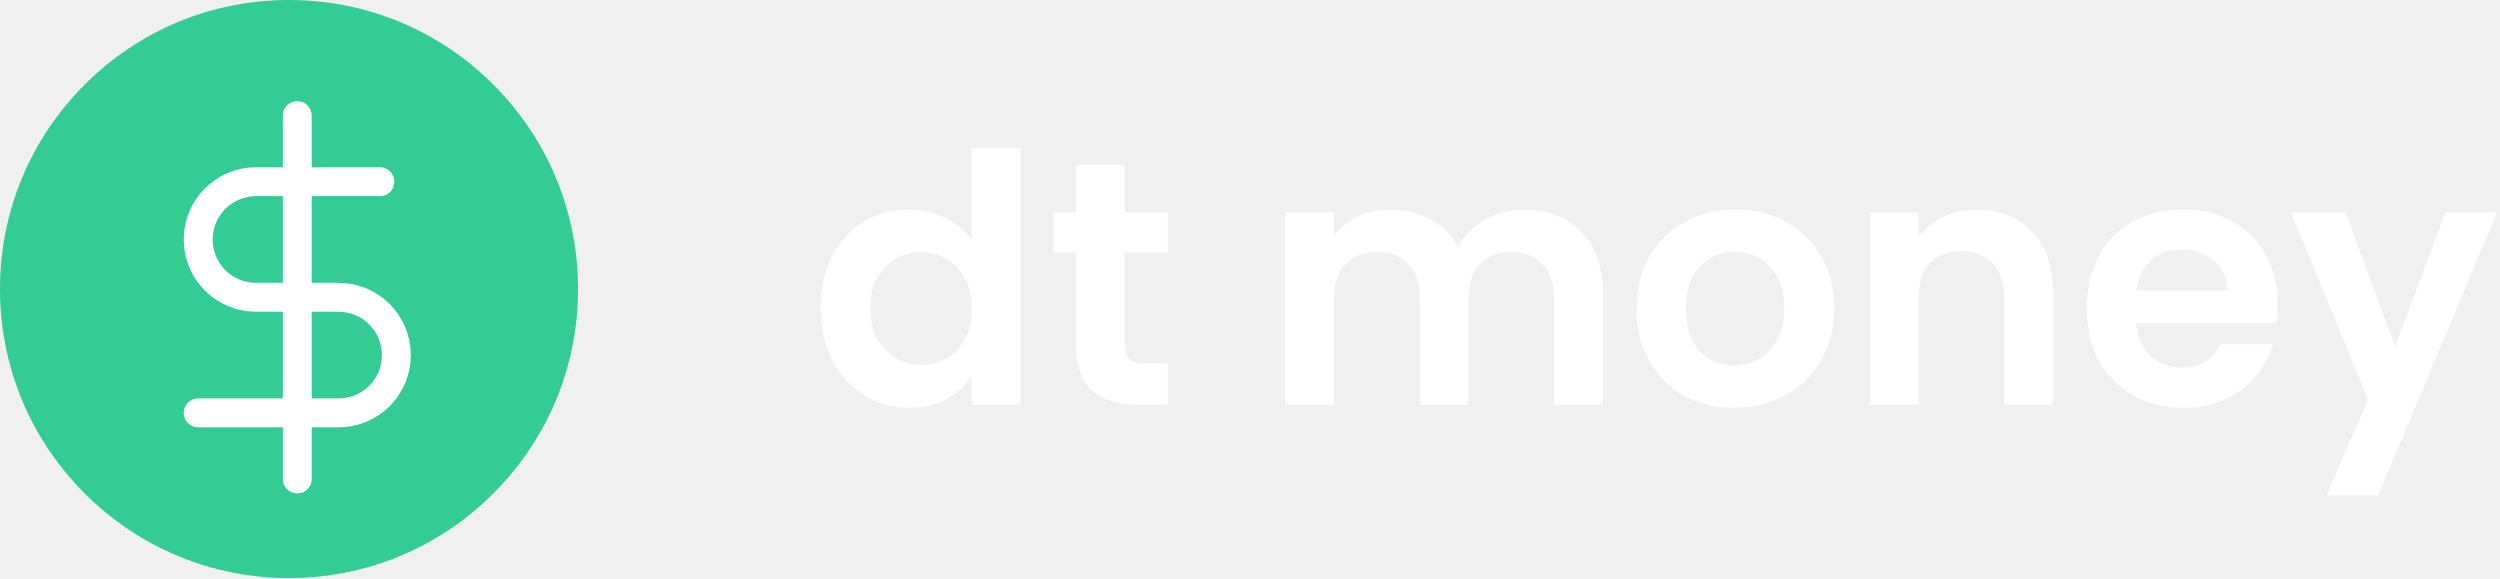
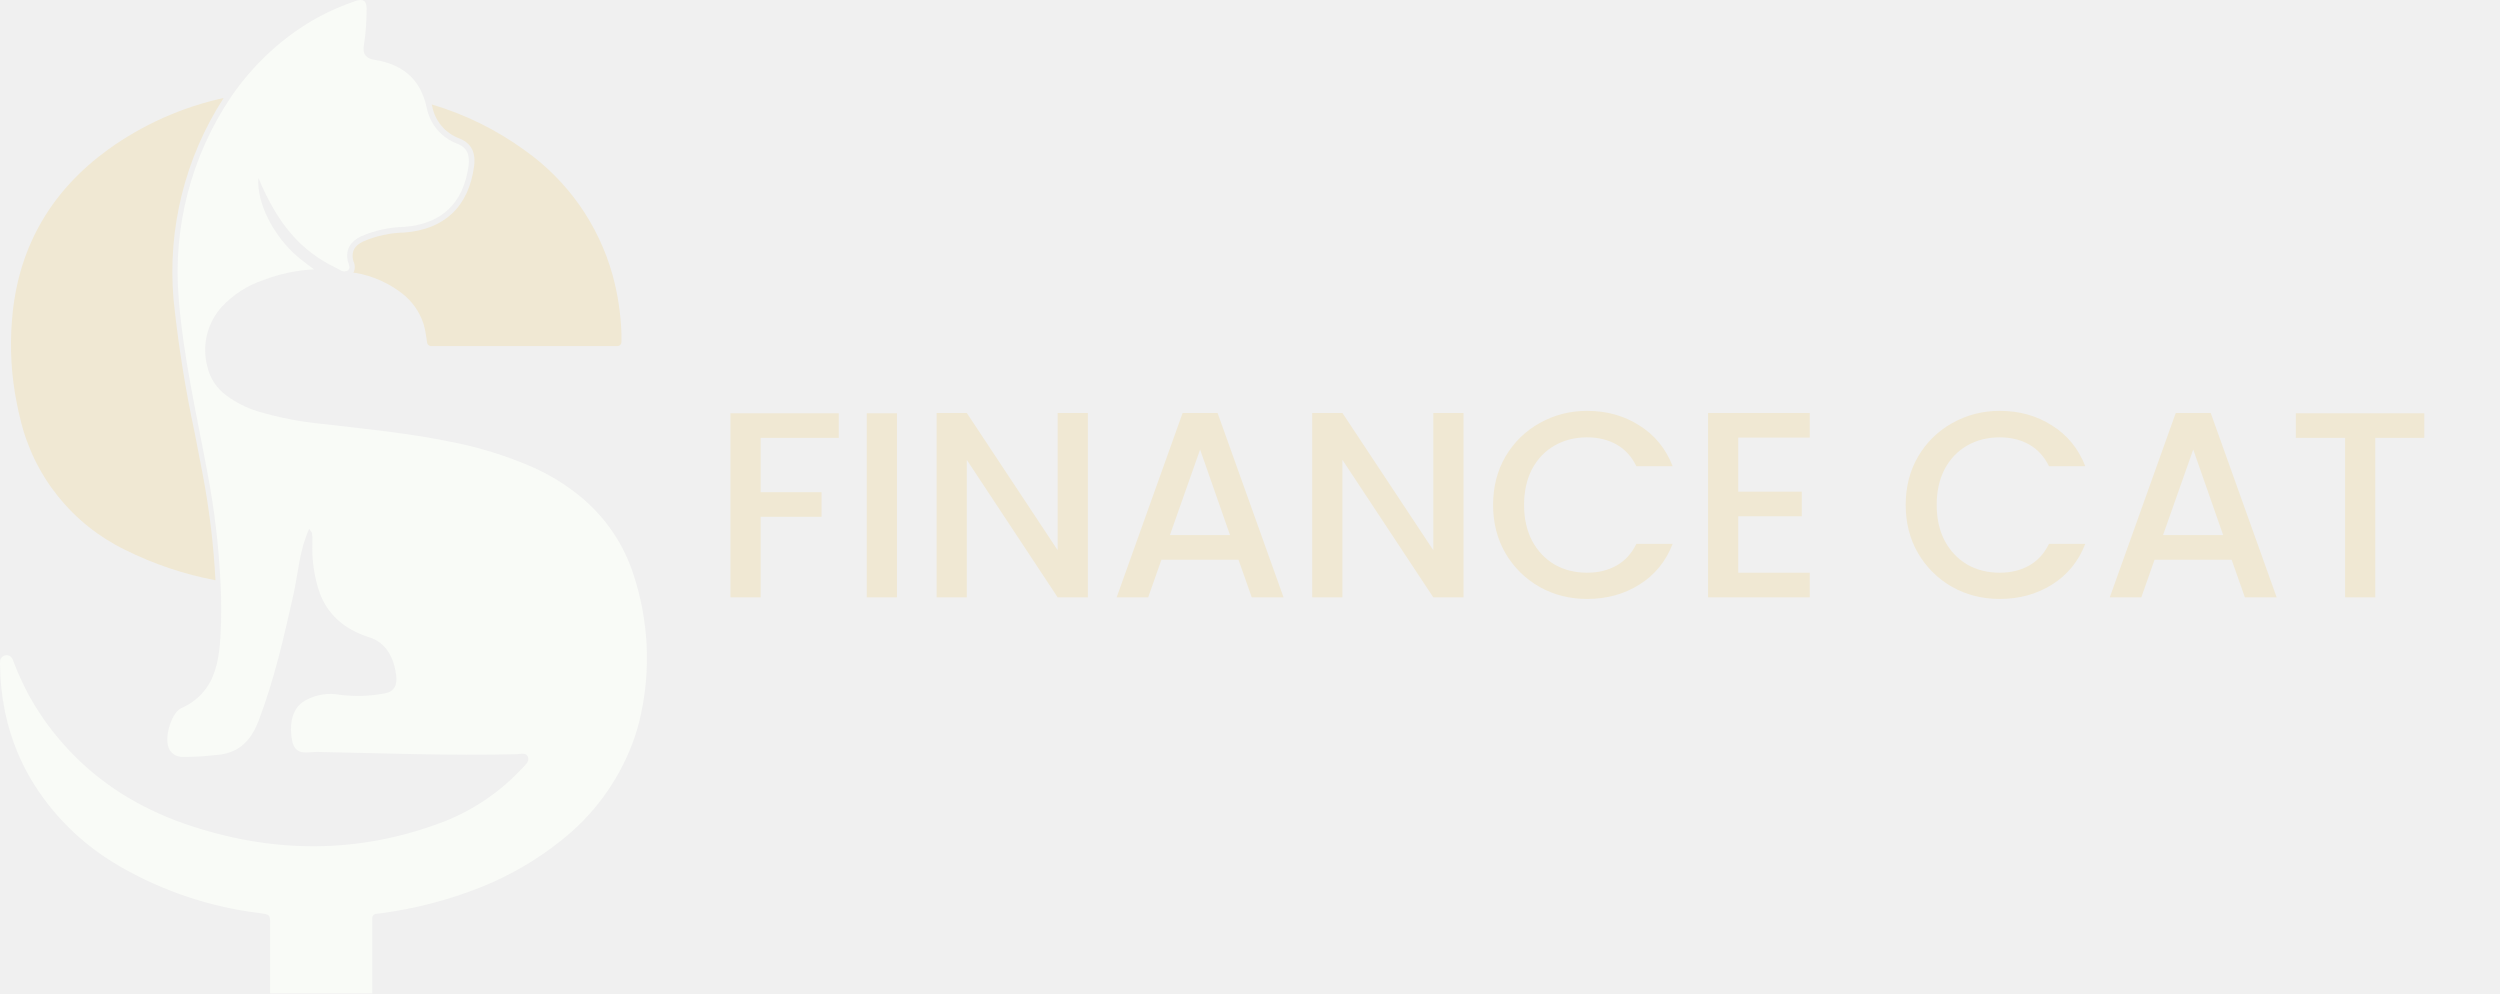
- <svg xmlns="http://www.w3.org/2000/svg" width="173" height="40" viewBox="0 0 173 40" fill="none">
-   <path d="M56.792 21.304C56.792 19.96 57.056 18.768 57.584 17.728C58.128 16.688 58.864 15.888 59.792 15.328C60.72 14.768 61.752 14.488 62.888 14.488C63.752 14.488 64.576 14.68 65.36 15.064C66.144 15.432 66.768 15.928 67.232 16.552V10.24H70.64V28H67.232V26.032C66.816 26.688 66.232 27.216 65.48 27.616C64.728 28.016 63.856 28.216 62.864 28.216C61.744 28.216 60.72 27.928 59.792 27.352C58.864 26.776 58.128 25.968 57.584 24.928C57.056 23.872 56.792 22.664 56.792 21.304ZM67.256 21.352C67.256 20.536 67.096 19.84 66.776 19.264C66.456 18.672 66.024 18.224 65.48 17.92C64.936 17.6 64.352 17.44 63.728 17.44C63.104 17.44 62.528 17.592 62 17.896C61.472 18.2 61.04 18.648 60.704 19.24C60.384 19.816 60.224 20.504 60.224 21.304C60.224 22.104 60.384 22.808 60.704 23.416C61.04 24.008 61.472 24.464 62 24.784C62.544 25.104 63.12 25.264 63.728 25.264C64.352 25.264 64.936 25.112 65.48 24.808C66.024 24.488 66.456 24.04 66.776 23.464C67.096 22.872 67.256 22.168 67.256 21.352Z" fill="white" />
-   <path d="M77.834 17.464V23.896C77.834 24.344 77.938 24.672 78.146 24.88C78.37 25.072 78.738 25.168 79.25 25.168H80.81V28H78.698C75.866 28 74.45 26.624 74.45 23.872V17.464H72.866V14.704H74.45V11.416H77.834V14.704H80.81V17.464H77.834Z" fill="white" />
-   <path d="M105.457 14.512C107.089 14.512 108.401 15.016 109.393 16.024C110.401 17.016 110.905 18.408 110.905 20.2V28H107.545V20.656C107.545 19.616 107.281 18.824 106.753 18.28C106.225 17.72 105.505 17.44 104.593 17.44C103.681 17.44 102.953 17.72 102.409 18.28C101.881 18.824 101.617 19.616 101.617 20.656V28H98.257V20.656C98.257 19.616 97.993 18.824 97.465 18.28C96.937 17.72 96.217 17.44 95.305 17.44C94.377 17.44 93.641 17.72 93.097 18.28C92.569 18.824 92.305 19.616 92.305 20.656V28H88.945V14.704H92.305V16.312C92.737 15.752 93.289 15.312 93.961 14.992C94.649 14.672 95.401 14.512 96.217 14.512C97.257 14.512 98.185 14.736 99.001 15.184C99.817 15.616 100.449 16.24 100.897 17.056C101.329 16.288 101.953 15.672 102.769 15.208C103.601 14.744 104.497 14.512 105.457 14.512Z" fill="white" />
-   <path d="M119.997 28.216C118.717 28.216 117.565 27.936 116.541 27.376C115.517 26.8 114.709 25.992 114.117 24.952C113.541 23.912 113.253 22.712 113.253 21.352C113.253 19.992 113.549 18.792 114.141 17.752C114.749 16.712 115.573 15.912 116.613 15.352C117.653 14.776 118.813 14.488 120.093 14.488C121.373 14.488 122.533 14.776 123.573 15.352C124.613 15.912 125.429 16.712 126.021 17.752C126.629 18.792 126.933 19.992 126.933 21.352C126.933 22.712 126.621 23.912 125.997 24.952C125.389 25.992 124.557 26.8 123.501 27.376C122.461 27.936 121.293 28.216 119.997 28.216ZM119.997 25.288C120.605 25.288 121.173 25.144 121.701 24.856C122.245 24.552 122.677 24.104 122.997 23.512C123.317 22.92 123.477 22.2 123.477 21.352C123.477 20.088 123.141 19.12 122.469 18.448C121.813 17.76 121.005 17.416 120.045 17.416C119.085 17.416 118.277 17.76 117.621 18.448C116.981 19.12 116.661 20.088 116.661 21.352C116.661 22.616 116.973 23.592 117.597 24.28C118.237 24.952 119.037 25.288 119.997 25.288Z" fill="white" />
-   <path d="M136.766 14.512C138.35 14.512 139.63 15.016 140.606 16.024C141.582 17.016 142.07 18.408 142.07 20.2V28H138.71V20.656C138.71 19.6 138.446 18.792 137.918 18.232C137.39 17.656 136.67 17.368 135.758 17.368C134.83 17.368 134.094 17.656 133.55 18.232C133.022 18.792 132.758 19.6 132.758 20.656V28H129.398V14.704H132.758V16.36C133.206 15.784 133.774 15.336 134.462 15.016C135.166 14.68 135.934 14.512 136.766 14.512Z" fill="white" />
-   <path d="M157.625 21.064C157.625 21.544 157.593 21.976 157.529 22.36H147.809C147.889 23.32 148.225 24.072 148.817 24.616C149.409 25.16 150.137 25.432 151.001 25.432C152.249 25.432 153.137 24.896 153.665 23.824H157.289C156.905 25.104 156.169 26.16 155.081 26.992C153.993 27.808 152.657 28.216 151.073 28.216C149.793 28.216 148.641 27.936 147.617 27.376C146.609 26.8 145.817 25.992 145.241 24.952C144.681 23.912 144.401 22.712 144.401 21.352C144.401 19.976 144.681 18.768 145.241 17.728C145.801 16.688 146.585 15.888 147.593 15.328C148.601 14.768 149.761 14.488 151.073 14.488C152.337 14.488 153.465 14.76 154.457 15.304C155.465 15.848 156.241 16.624 156.785 17.632C157.345 18.624 157.625 19.768 157.625 21.064ZM154.145 20.104C154.129 19.24 153.817 18.552 153.209 18.04C152.601 17.512 151.857 17.248 150.977 17.248C150.145 17.248 149.441 17.504 148.865 18.016C148.305 18.512 147.961 19.208 147.833 20.104H154.145Z" fill="white" />
-   <path d="M172.798 14.704L164.566 34.288H160.99L163.87 27.664L158.542 14.704H162.31L165.742 23.992L169.222 14.704H172.798Z" fill="white" />
-   <path d="M34.142 5.858C30.365 2.08 25.342 0 20 0C14.658 0 9.635 2.08 5.858 5.858C2.08 9.635 0 14.658 0 20C0 25.342 2.08 30.365 5.858 34.142C9.635 37.92 14.658 40 20 40C25.342 40 30.365 37.92 34.142 34.142C37.92 30.365 40 25.342 40 20C40 14.658 37.92 9.635 34.142 5.858Z" fill="#33CC95" />
-   <g clip-path="url(#clip0_35212_417)">
-     <path d="M20.571 8V33.143" stroke="white" stroke-width="2" stroke-linecap="round" stroke-linejoin="round" />
-     <path d="M26.286 12.571H17.714C16.653 12.571 15.636 12.993 14.886 13.743C14.136 14.493 13.714 15.511 13.714 16.571C13.714 17.632 14.136 18.65 14.886 19.4C15.636 20.15 16.653 20.571 17.714 20.571H23.429C24.489 20.571 25.507 20.993 26.257 21.743C27.007 22.493 27.429 23.511 27.429 24.571C27.429 25.632 27.007 26.65 26.257 27.4C25.507 28.15 24.489 28.571 23.429 28.571H13.714" stroke="white" stroke-width="2" stroke-linecap="round" stroke-linejoin="round" />
-   </g>
-   <defs>
-     <clipPath id="clip0_35212_417">
-       <rect width="27.429" height="27.429" fill="white" transform="translate(6.85715 6.85714)" />
-     </clipPath>
-   </defs>
+ <svg xmlns="http://www.w3.org/2000/svg" width="151" height="60" viewBox="0 0 151 60" fill="none">
+   <path d="M38.714 43.138C38.587 43.741 38.414 44.332 38.197 44.908C37.32 47.221 35.828 49.249 33.883 50.775C32.387 51.969 30.72 52.931 28.938 53.629C27.04 54.372 25.06 54.885 23.04 55.158L22.733 55.193C22.668 55.197 22.607 55.226 22.561 55.272C22.515 55.318 22.488 55.38 22.484 55.445C22.484 55.652 22.484 55.859 22.484 56.066V60H16.317V55.907C16.317 55.217 16.317 55.244 15.661 55.151C12.709 54.785 9.859 53.834 7.279 52.352L7.13 52.263C4.936 50.988 3.107 49.169 1.819 46.983C1.419 46.292 1.083 45.567 0.815 44.815C0.537 44.047 0.333 43.255 0.204 42.448C0.204 42.403 0.204 42.362 0.18 42.317C0.111 41.868 0.059 41.416 0.032 40.964C0.032 40.74 0.007 40.512 0.007 40.274C-0.002 40.159 -0.002 40.044 0.007 39.929C0.015 39.847 0.048 39.77 0.102 39.708C0.156 39.646 0.228 39.603 0.308 39.584C0.361 39.572 0.417 39.571 0.471 39.581C0.525 39.591 0.576 39.612 0.622 39.642C0.704 39.706 0.763 39.794 0.791 39.894C0.829 40.008 0.877 40.122 0.925 40.239C1.022 40.481 1.122 40.719 1.232 40.954C1.412 41.357 1.605 41.751 1.823 42.134C2.149 42.712 2.509 43.27 2.903 43.804C3.299 44.337 3.727 44.847 4.183 45.33C4.644 45.82 5.135 46.281 5.653 46.71C6.179 47.144 6.731 47.545 7.306 47.911C7.893 48.283 8.502 48.621 9.129 48.922C9.773 49.232 10.434 49.505 11.109 49.74C16.358 51.566 21.621 51.624 26.857 49.609C28.64 48.901 30.242 47.803 31.547 46.396C31.723 46.21 31.988 45.999 31.892 45.74C31.799 45.419 31.447 45.55 31.201 45.554C27.171 45.651 23.143 45.495 19.123 45.416C18.546 45.416 17.815 45.688 17.635 44.691C17.599 44.489 17.578 44.285 17.573 44.08C17.573 43.245 17.849 42.61 18.505 42.272C19.127 41.944 19.841 41.837 20.531 41.968C21.394 42.077 22.269 42.053 23.126 41.899C23.785 41.823 24.006 41.423 23.93 40.802C23.806 39.742 23.33 38.821 22.322 38.5C20.676 37.975 19.782 37.037 19.32 35.843C18.974 34.845 18.822 33.791 18.871 32.737C18.874 32.563 18.867 32.389 18.85 32.215C18.85 32.167 18.795 32.126 18.674 31.946C18.094 33.216 18.025 34.493 17.763 35.715C17.763 35.756 17.763 35.801 17.739 35.843C17.156 38.445 16.572 41.04 15.617 43.545C15.611 43.566 15.602 43.585 15.592 43.604C15.099 44.857 14.319 45.54 12.945 45.612C12.313 45.687 11.677 45.721 11.04 45.716C10.833 45.727 10.629 45.663 10.464 45.537C10.3 45.41 10.186 45.229 10.143 45.026C9.981 44.374 10.371 43.031 10.964 42.765C11.58 42.5 12.109 42.068 12.493 41.52C13.083 40.657 13.249 39.573 13.315 38.445C13.38 37.316 13.377 36.222 13.315 35.114C13.205 32.896 12.94 30.687 12.521 28.506C11.876 25.03 11.078 21.572 10.795 18.052C10.427 13.729 11.551 9.41 13.981 5.815C14.655 4.833 15.438 3.931 16.317 3.127C17.189 2.326 18.153 1.631 19.188 1.056C19.927 0.656 20.7 0.321 21.497 0.055C21.942 -0.093 22.153 0.055 22.142 0.538C22.147 1.264 22.093 1.988 21.984 2.705C21.897 3.168 22.025 3.461 22.47 3.582L22.619 3.613C24.196 3.865 25.266 4.648 25.697 6.198C25.725 6.295 25.749 6.398 25.773 6.505C25.868 6.994 26.087 7.451 26.409 7.831C26.731 8.211 27.145 8.502 27.612 8.676C28.237 8.921 28.375 9.366 28.303 10.001C27.999 12.275 26.677 13.531 24.406 13.704C23.506 13.724 22.619 13.92 21.794 14.28C21.183 14.584 20.862 15.04 21.004 15.754C21.049 15.961 21.235 16.223 20.948 16.372H20.914C20.857 16.391 20.796 16.398 20.736 16.39C20.676 16.382 20.619 16.36 20.569 16.327C20.479 16.285 20.389 16.227 20.303 16.182C18.157 15.147 16.779 13.542 15.606 10.743C15.485 12.234 16.521 14.287 18.022 15.543C18.332 15.799 18.646 16.04 18.971 16.268C17.926 16.322 16.895 16.538 15.917 16.91C14.957 17.231 14.092 17.786 13.401 18.525C12.965 19.006 12.656 19.588 12.502 20.218C12.349 20.849 12.355 21.508 12.521 22.135C12.682 22.85 13.101 23.48 13.698 23.905C14.26 24.318 14.888 24.634 15.554 24.841C16.815 25.219 18.11 25.473 19.42 25.6C22.008 25.9 24.596 26.148 27.153 26.673C28.905 27.003 30.613 27.532 32.244 28.25C33.233 28.696 34.161 29.268 35.005 29.952C36.542 31.194 37.68 32.861 38.276 34.745C39.163 37.455 39.314 40.351 38.714 43.138V43.138Z" fill="#F9FBF7" />
+   <path d="M11.755 26.124C11.187 23.469 10.762 20.785 10.481 18.083C10.112 13.805 11.177 9.525 13.508 5.918C10.998 6.467 8.626 7.524 6.54 9.024C3.155 11.478 1.195 14.774 0.763 18.901C0.763 19.039 0.736 19.174 0.725 19.312C0.584 21.005 0.683 22.709 1.019 24.375C1.077 24.685 1.146 24.992 1.226 25.303C1.626 27.006 2.4 28.599 3.492 29.965C4.585 31.331 5.968 32.437 7.541 33.203C9.272 34.068 11.114 34.689 13.014 35.049C12.9 32.874 12.638 30.71 12.228 28.571C12.076 27.754 11.918 26.939 11.755 26.124Z" fill="#F0E8D3" />
+   <path d="M37.534 20.119C37.534 20.302 37.534 20.482 37.534 20.661C37.534 20.694 37.528 20.726 37.515 20.755C37.503 20.785 37.484 20.812 37.461 20.835C37.438 20.857 37.41 20.875 37.38 20.887C37.35 20.898 37.318 20.904 37.286 20.903C37.134 20.903 36.975 20.903 36.823 20.903H26.515C26.363 20.903 26.204 20.903 26.053 20.903C25.988 20.906 25.924 20.883 25.876 20.84C25.828 20.797 25.798 20.736 25.794 20.672C25.749 20.392 25.718 20.109 25.652 19.833C25.626 19.716 25.594 19.601 25.556 19.488C25.32 18.81 24.897 18.212 24.337 17.762C23.485 17.088 22.474 16.643 21.401 16.472H21.345C21.4 16.365 21.428 16.247 21.428 16.127C21.428 16.007 21.4 15.889 21.345 15.782C21.345 15.744 21.325 15.709 21.318 15.678C21.232 15.184 21.401 14.839 21.939 14.584C22.726 14.243 23.573 14.06 24.431 14.046C26.846 13.856 28.313 12.475 28.634 10.046C28.748 9.19 28.454 8.638 27.737 8.358C27.323 8.203 26.955 7.945 26.67 7.607C26.385 7.269 26.191 6.863 26.108 6.429L26.077 6.308C28.102 6.908 30.009 7.85 31.716 9.093C34.288 10.918 36.154 13.572 36.999 16.61C37.313 17.755 37.493 18.933 37.534 20.119V20.119Z" fill="#F0E8D3" />
+   <path d="M50.662 24.96V26.448H45.942V29.728H49.622V31.216H45.942V36.08H44.118V24.96H50.662ZM54.176 24.96V36.08H52.352V24.96H54.176ZM65.707 36.08H63.883L58.395 27.776V36.08H56.571V24.944H58.395L63.883 33.232V24.944H65.707V36.08ZM74.806 33.808H70.15L69.35 36.08H67.446L71.43 24.944H73.542L77.526 36.08H75.606L74.806 33.808ZM74.294 32.32L72.486 27.152L70.662 32.32H74.294ZM88.395 36.08H86.571L81.083 27.776V36.08H79.259V24.944H81.083L86.571 33.232V24.944H88.395V36.08ZM90.182 30.496C90.182 29.408 90.433 28.432 90.934 27.568C91.446 26.704 92.134 26.032 92.998 25.552C93.873 25.061 94.827 24.816 95.862 24.816C97.046 24.816 98.097 25.109 99.014 25.696C99.942 26.272 100.614 27.093 101.03 28.16H98.838C98.55 27.573 98.15 27.136 97.638 26.848C97.126 26.56 96.534 26.416 95.862 26.416C95.126 26.416 94.47 26.581 93.894 26.912C93.318 27.243 92.865 27.717 92.534 28.336C92.214 28.955 92.054 29.675 92.054 30.496C92.054 31.317 92.214 32.037 92.534 32.656C92.865 33.275 93.318 33.755 93.894 34.096C94.47 34.427 95.126 34.592 95.862 34.592C96.534 34.592 97.126 34.448 97.638 34.16C98.15 33.872 98.55 33.435 98.838 32.848H101.03C100.614 33.915 99.942 34.736 99.014 35.312C98.097 35.888 97.046 36.176 95.862 36.176C94.817 36.176 93.862 35.936 92.998 35.456C92.134 34.965 91.446 34.288 90.934 33.424C90.433 32.56 90.182 31.584 90.182 30.496ZM104.989 26.432V29.696H108.829V31.184H104.989V34.592H109.309V36.08H103.165V24.944H109.309V26.432H104.989ZM115.104 30.496C115.104 29.408 115.354 28.432 115.856 27.568C116.368 26.704 117.056 26.032 117.92 25.552C118.794 25.061 119.749 24.816 120.784 24.816C121.968 24.816 123.018 25.109 123.936 25.696C124.864 26.272 125.536 27.093 125.952 28.16H123.76C123.472 27.573 123.072 27.136 122.56 26.848C122.048 26.56 121.456 26.416 120.784 26.416C120.048 26.416 119.392 26.581 118.816 26.912C118.24 27.243 117.786 27.717 117.456 28.336C117.136 28.955 116.976 29.675 116.976 30.496C116.976 31.317 117.136 32.037 117.456 32.656C117.786 33.275 118.24 33.755 118.816 34.096C119.392 34.427 120.048 34.592 120.784 34.592C121.456 34.592 122.048 34.448 122.56 34.16C123.072 33.872 123.472 33.435 123.76 32.848H125.952C125.536 33.915 124.864 34.736 123.936 35.312C123.018 35.888 121.968 36.176 120.784 36.176C119.738 36.176 118.784 35.936 117.92 35.456C117.056 34.965 116.368 34.288 115.856 33.424C115.354 32.56 115.104 31.584 115.104 30.496ZM134.791 33.808H130.135L129.335 36.08H127.431L131.415 24.944H133.527L137.511 36.08H135.591L134.791 33.808ZM134.279 32.32L132.471 27.152L130.647 32.32H134.279ZM146.427 24.96V26.448H143.467V36.08H141.643V26.448H138.667V24.96H146.427Z" fill="#F0E8D3" />
</svg>
